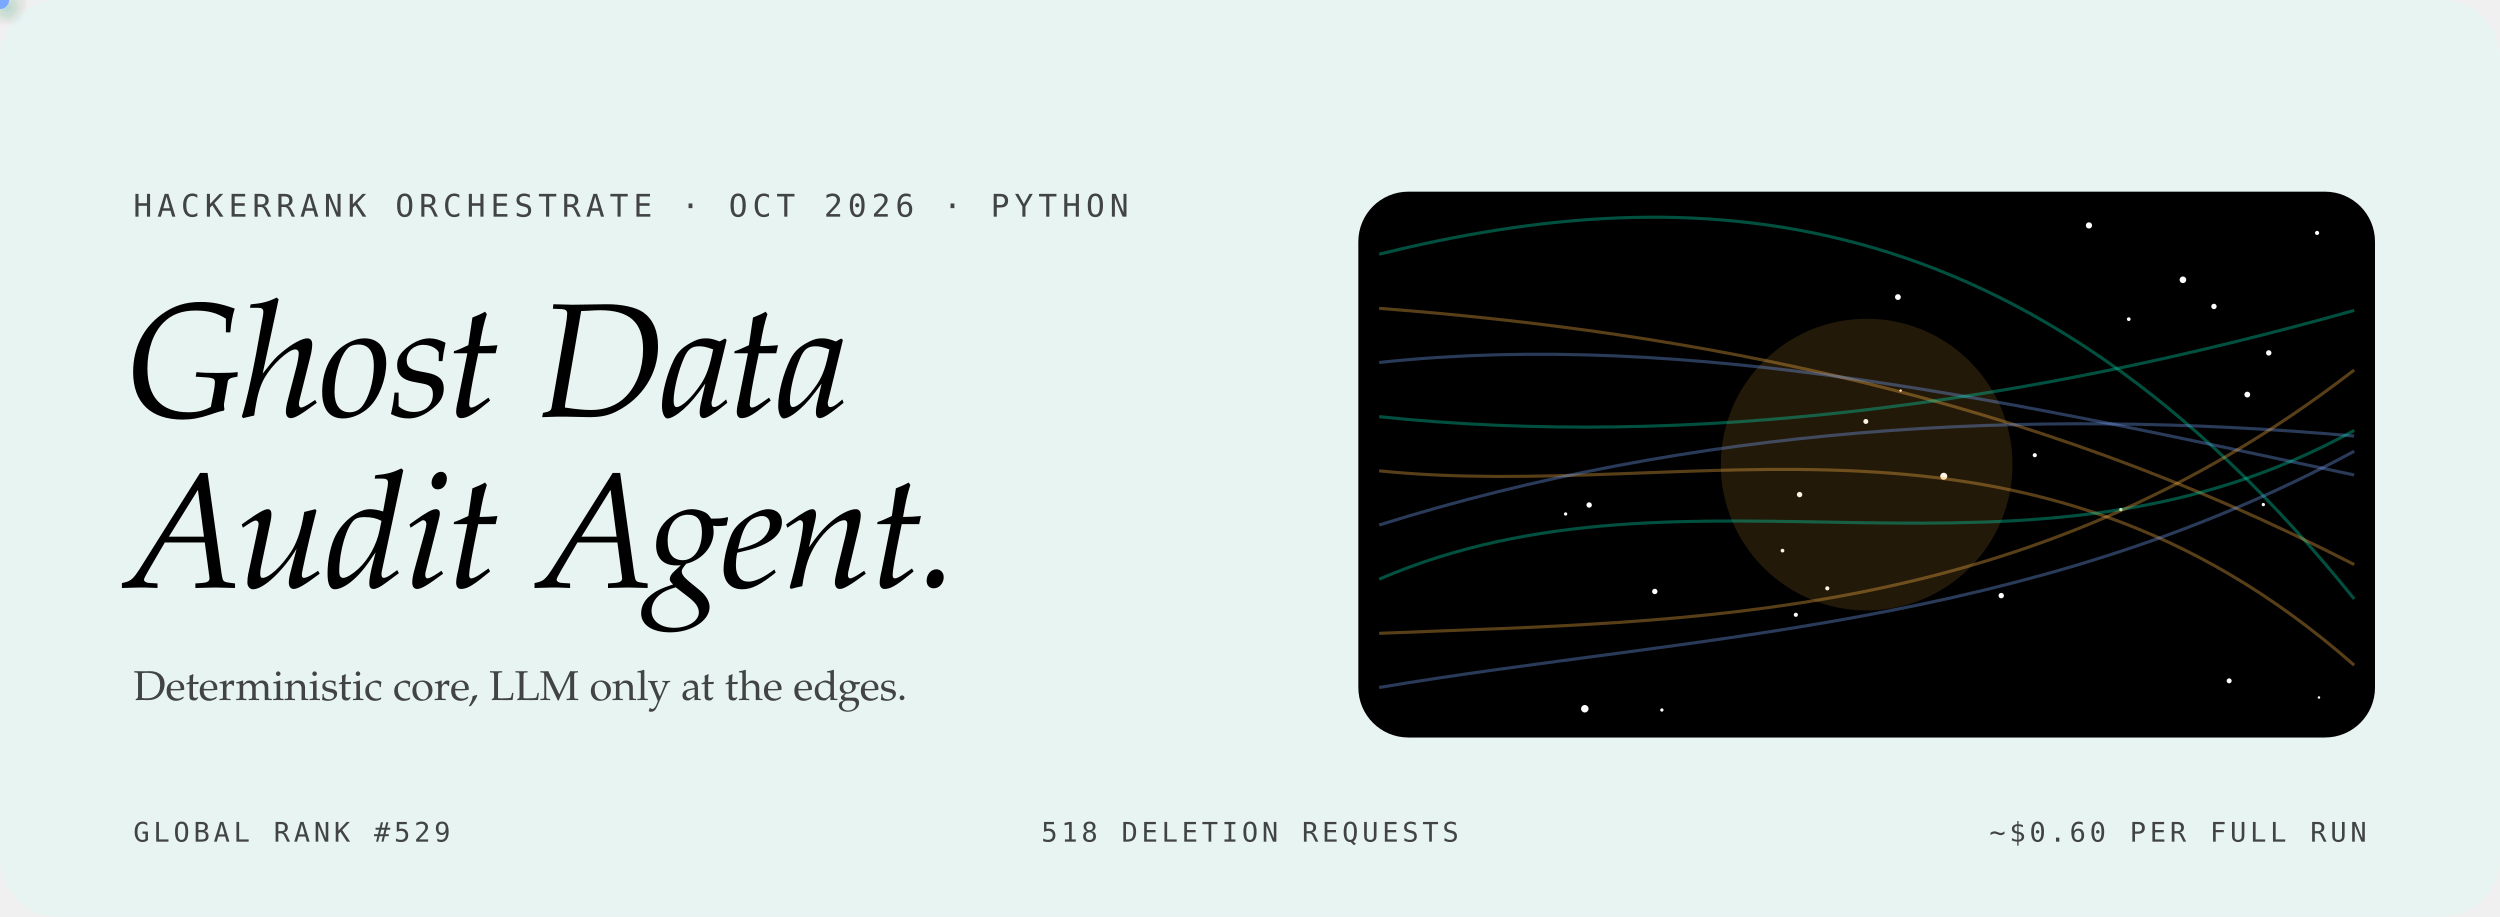
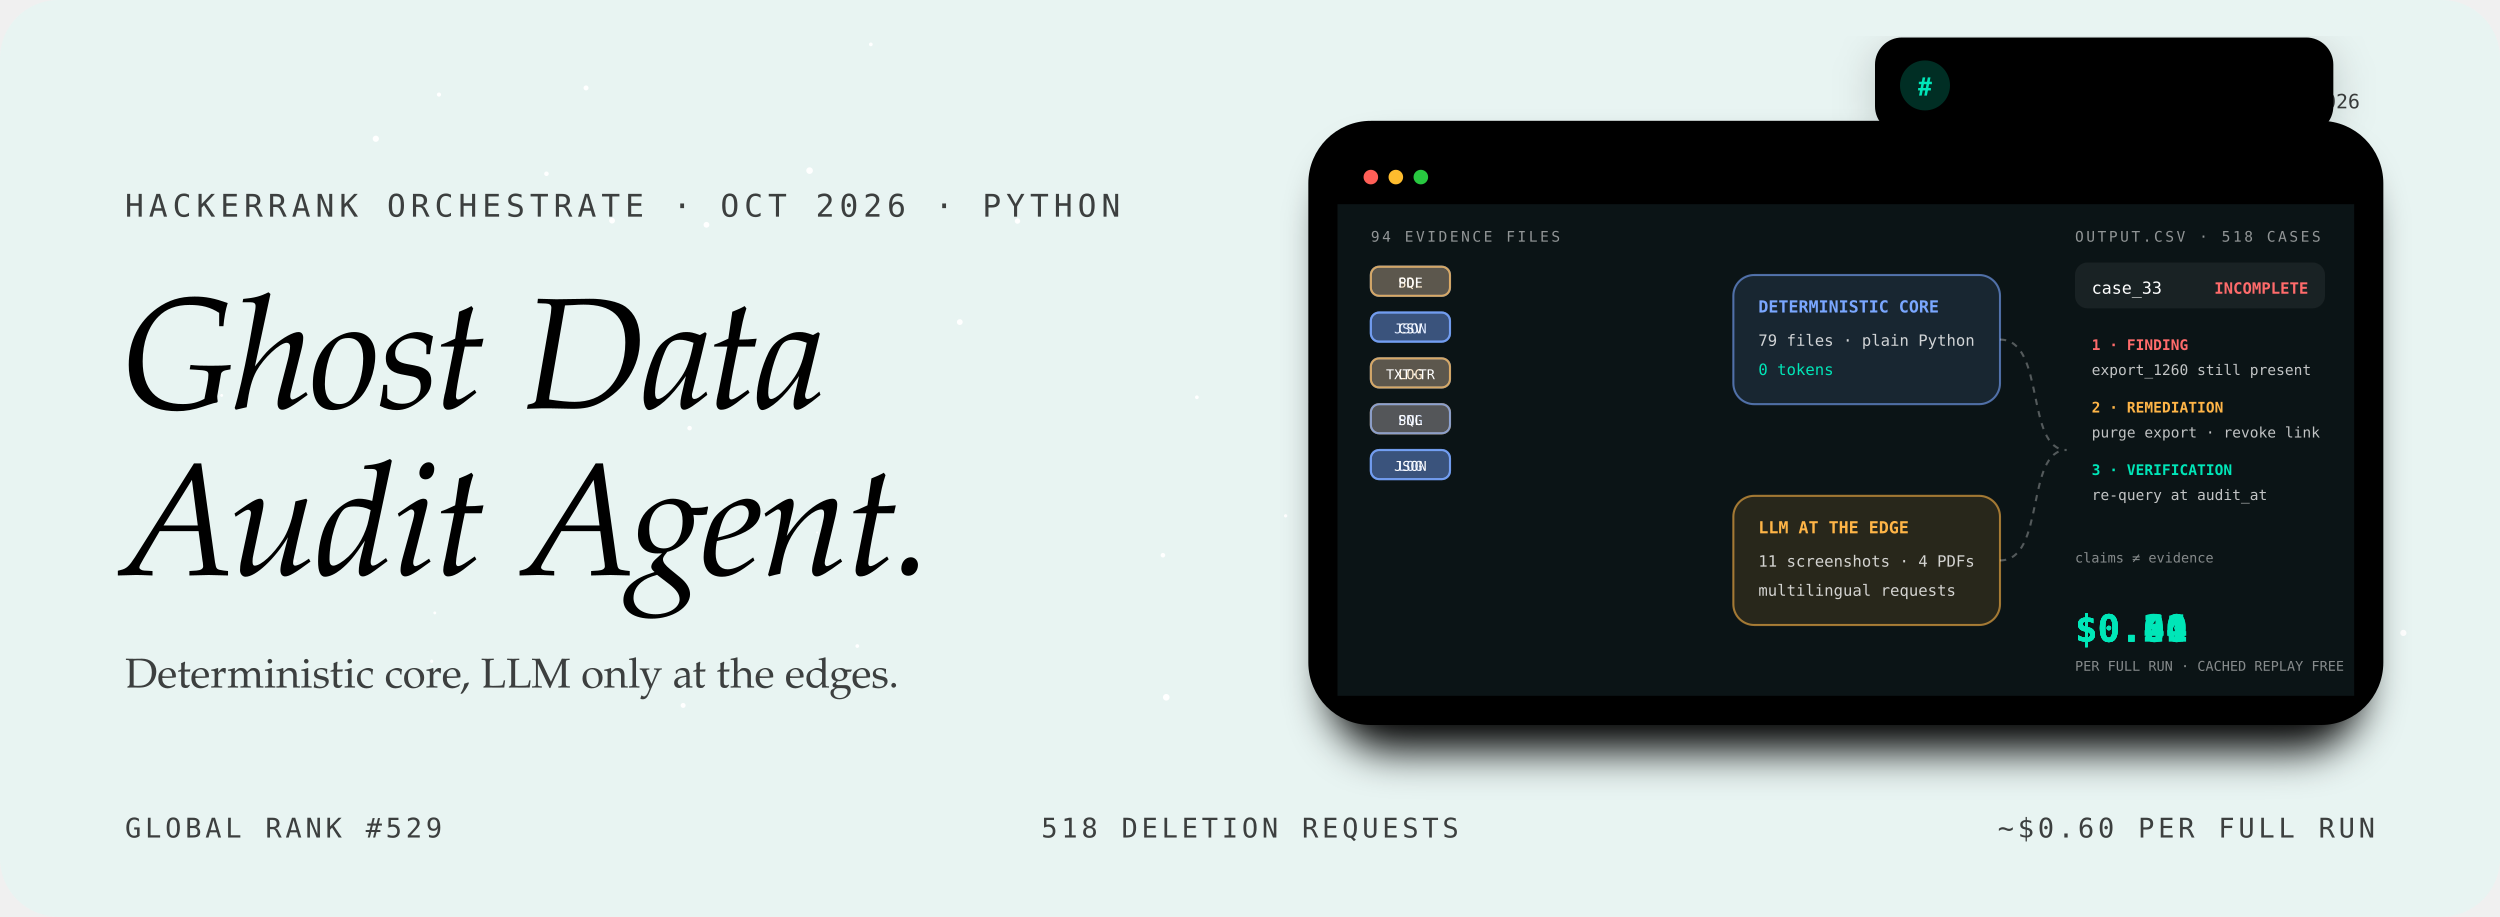
<svg xmlns="http://www.w3.org/2000/svg" viewBox="0 0 1200 440" width="1200" height="440" role="img" aria-label="Ghost Data Audit Agent — HackerRank Orchestrate, October 2026">
  <style>
.bg{animation:bg 12s linear infinite}
@keyframes bg{0%,8%{fill:#e8f4f2}28%{fill:#1d3f4a}48%,80%{fill:#050c12}90%,100%{fill:#e8f4f2}}
.ink{animation:ink 12s linear infinite}
- @keyframes ink{0%,8%{fill:#10262b}28%{fill:#e8fbff}48%,80%{fill:#e0f7fb}90%,100%{fill:#10262b}}
+ @keyframes ink{0%,17.5%{fill:#10262b}18.5%,28%{fill:#e8fbff}48%,84.5%{fill:#e0f7fb}85.5%,100%{fill:#10262b}}
.rule{animation:rule 12s linear infinite}
- @keyframes rule{0%,8%{stroke:#10262b33}28%{stroke:#e8fbff33}48%,80%{stroke:#e0f7fb33}90%,100%{stroke:#10262b33}}
- .panel{animation:panel 12s linear infinite}
- @keyframes panel{0%,8%{fill:#10262b12}28%{fill:#e8fbff12}48%,80%{fill:#e0f7fb12}90%,100%{fill:#10262b12}}
- .muted{opacity:.72}
+ @keyframes rule{0%,17.5%{stroke:#10262b33}18.5%,28%{stroke:#e8fbff33}48%,84.5%{stroke:#e0f7fb33}85.5%,100%{stroke:#10262b33}}
+ .muted{opacity:.74}
.stars{animation:stars 12s linear infinite}
- @keyframes stars{0%,8%{opacity:0}28%{opacity:.25}48%,80%{opacity:.9}90%,100%{opacity:0}}
+ @keyframes stars{0%,8%{opacity:0}28%{opacity:.2}48%,80%{opacity:.85}90%,100%{opacity:0}}
@keyframes tw{0%,100%{opacity:1}50%{opacity:.25}}
- .lit{filter:drop-shadow(0 0 4px currentColor)}
- .pulse{animation:pulse 2.8s ease-in-out infinite;transform-box:fill-box;transform-origin:center}
- @keyframes pulse{0%,100%{transform:scale(1)}50%{transform:scale(1.18)}}
- @keyframes spin{0%{transform:scaleX(1)}50%{transform:scaleX(0)}100%{transform:scaleX(-1)}}
- @keyframes ping{0%{transform:scale(.6);opacity:1}100%{transform:scale(3.2);opacity:0}}
- @keyframes dash{to{stroke-dashoffset:-20}}
- @keyframes grow{0%{transform:scaleY(.08)}35%,80%{transform:scaleY(1)}100%{transform:scaleY(.08)}}
- @keyframes draw{0%{stroke-dashoffset:700}45%,80%{stroke-dashoffset:0}100%{stroke-dashoffset:-700}}
- @keyframes blink{50%{opacity:0}}
- @keyframes feed{0%{transform:translateY(150px);opacity:0}15%{opacity:1}85%{opacity:1}100%{transform:translateY(-30px);opacity:0}}
- @keyframes float{0%,100%{transform:translateY(0)}50%{transform:translateY(-10px)}}
- @keyframes slide{to{transform:translateX(100px)}}
- @keyframes eq{from{transform:scaleY(.15)}to{transform:scaleY(1)}}
- @keyframes drop{0%,6%{transform:scaleY(0);opacity:0}16%,88%{transform:scaleY(1);opacity:1}96%,100%{transform:scaleY(0);opacity:0}}
- @keyframes gauge{0%,10%{stroke-dashoffset:390}40%,85%{stroke-dashoffset:110}100%{stroke-dashoffset:390}}
- @keyframes lift{0%,100%{transform:translateY(0)}50%{transform:translateY(-6px)}}
- @keyframes sweep{0%{transform:skewX(-18deg) translateX(0)}60%,100%{transform:skewX(-18deg) translateX(788px)}}
- 
+ .bezel{animation:bezel 12s linear infinite}
+ @keyframes bezel{0%,8%{fill:#fffaf6}28%{fill:#5a2c45}48%,80%{fill:#20121b}90%,100%{fill:#fffaf6}}
+ .scr{animation:scr 12s linear infinite}
+ @keyframes scr{0%,8%{fill:#fff3ee}28%{fill:#3a1b2c}48%,80%{fill:#140a12}90%,100%{fill:#fff3ee}}
+ .rowbg{animation:rowbg 12s linear infinite}
+ @keyframes rowbg{0%,8%{fill:#2a142010}28%{fill:#fff0f512}48%,80%{fill:#ffffff0c}90%,100%{fill:#2a142010}}
+ .pill{animation:pill 12s linear infinite}
+ @keyframes pill{0%,8%{fill:#2a14200d}28%{fill:#fff0f51a}48%,80%{fill:#ffffff12}90%,100%{fill:#2a14200d}}
+ .toast{animation:toast 12s linear infinite}
+ @keyframes toast{0%,8%{fill:#ffffff}28%{fill:#4a2238}48%,80%{fill:#26121e}90%,100%{fill:#ffffff}}
+ .edge{animation:edge 12s linear infinite}
+ @keyframes edge{0%,8%{stroke:#2a142024}28%{stroke:#fff0f526}48%,80%{stroke:#ffffff1f}90%,100%{stroke:#2a142024}}
+ .shade{animation:shade 12s linear infinite}
+ @keyframes shade{0%,8%{fill-opacity:.10}28%{fill-opacity:.22}48%,80%{fill-opacity:.45}90%,100%{fill-opacity:.10}}
+ .lit{filter:drop-shadow(0 0 3px currentColor)}
+ .caret{animation:blink 1s steps(1) infinite}@keyframes blink{50%{opacity:0}}
+ .ping{animation:ping 1.6s ease-out infinite;transform-box:fill-box;transform-origin:center}@keyframes ping{0%{transform:scale(.5);opacity:.9}100%{transform:scale(2.6);opacity:0}}
+ .spin{animation:spin 8s linear infinite;transform-box:fill-box;transform-origin:center}@keyframes spin{to{transform:rotate(360deg)}}
+ .bob{animation:bob 4s ease-in-out infinite}@keyframes bob{0%,100%{transform:translateY(0)}50%{transform:translateY(-5px)}}
+ .ch0{animation:ch0 4s cubic-bezier(.5,0,.3,1) infinite;animation-delay:0s}
+ @keyframes ch0{0%{transform:translate(0,0);opacity:0}10%{opacity:1}70%{transform:translate(128px,34px);opacity:1}85%,100%{transform:translate(128px,34px);opacity:0}}
+ .ch1{animation:ch1 4s cubic-bezier(.5,0,.3,1) infinite;animation-delay:-0.4s}
+ @keyframes ch1{0%{transform:translate(0,0);opacity:0}10%{opacity:1}70%{transform:translate(128px,12px);opacity:1}85%,100%{transform:translate(128px,12px);opacity:0}}
+ .ch2{animation:ch2 4s cubic-bezier(.5,0,.3,1) infinite;animation-delay:-0.8s}
+ @keyframes ch2{0%{transform:translate(0,0);opacity:0}10%{opacity:1}70%{transform:translate(128px,-10px);opacity:1}85%,100%{transform:translate(128px,-10px);opacity:0}}
+ .ch3{animation:ch3 4s cubic-bezier(.5,0,.3,1) infinite;animation-delay:-1.2s}
+ @keyframes ch3{0%{transform:translate(0,0);opacity:0}10%{opacity:1}70%{transform:translate(128px,72px);opacity:1}85%,100%{transform:translate(128px,72px);opacity:0}}
+ .ch4{animation:ch4 4s cubic-bezier(.5,0,.3,1) infinite;animation-delay:-1.6s}
+ @keyframes ch4{0%{transform:translate(0,0);opacity:0}10%{opacity:1}70%{transform:translate(128px,-54px);opacity:1}85%,100%{transform:translate(128px,-54px);opacity:0}}
+ .ch5{animation:ch5 4s cubic-bezier(.5,0,.3,1) infinite;animation-delay:-2s}
+ @keyframes ch5{0%{transform:translate(0,0);opacity:0}10%{opacity:1}70%{transform:translate(128px,138px);opacity:1}85%,100%{transform:translate(128px,138px);opacity:0}}
+ .ch6{animation:ch6 4s cubic-bezier(.5,0,.3,1) infinite;animation-delay:-2.4s}
+ @keyframes ch6{0%{transform:translate(0,0);opacity:0}10%{opacity:1}70%{transform:translate(128px,12px);opacity:1}85%,100%{transform:translate(128px,12px);opacity:0}}
+ .ch7{animation:ch7 4s cubic-bezier(.5,0,.3,1) infinite;animation-delay:-2.8s}
+ @keyframes ch7{0%{transform:translate(0,0);opacity:0}10%{opacity:1}70%{transform:translate(128px,94px);opacity:1}85%,100%{transform:translate(128px,94px);opacity:0}}
+ .ch8{animation:ch8 4s cubic-bezier(.5,0,.3,1) infinite;animation-delay:-3.2s}
+ @keyframes ch8{0%{transform:translate(0,0);opacity:0}10%{opacity:1}70%{transform:translate(128px,-32px);opacity:1}85%,100%{transform:translate(128px,-32px);opacity:0}}
+ .ch9{animation:ch9 4s cubic-bezier(.5,0,.3,1) infinite;animation-delay:-3.6s}
+ @keyframes ch9{0%{transform:translate(0,0);opacity:0}10%{opacity:1}70%{transform:translate(128px,-54px);opacity:1}85%,100%{transform:translate(128px,-54px);opacity:0}}
+ .cs{animation:cs 12s cubic-bezier(.3,1.3,.5,1) infinite}
+ @keyframes cs{0%{opacity:0;transform:none}10%{opacity:0;transform:none}12.9%{opacity:1;transform:none}95%{opacity:1;transform:none}97.9%{opacity:0;transform:none}100%{opacity:0;transform:none}}
+ .st0{animation:st0 12s cubic-bezier(.3,1.3,.5,1) infinite}
+ @keyframes st0{0%{opacity:0;transform:translateY(4px)}18.3%{opacity:0;transform:translateY(4px)}21.3%{opacity:1;transform:none}95%{opacity:1;transform:none}97.9%{opacity:0;transform:translateY(4px)}100%{opacity:0;transform:translateY(4px)}}
+ .st1{animation:st1 12s cubic-bezier(.3,1.3,.5,1) infinite}
+ @keyframes st1{0%{opacity:0;transform:translateY(4px)}24.2%{opacity:0;transform:translateY(4px)}27.1%{opacity:1;transform:none}95%{opacity:1;transform:none}97.9%{opacity:0;transform:translateY(4px)}100%{opacity:0;transform:translateY(4px)}}
+ .st2{animation:st2 12s cubic-bezier(.3,1.3,.5,1) infinite}
+ @keyframes st2{0%{opacity:0;transform:translateY(4px)}30%{opacity:0;transform:translateY(4px)}32.9%{opacity:1;transform:none}95%{opacity:1;transform:none}97.9%{opacity:0;transform:translateY(4px)}100%{opacity:0;transform:translateY(4px)}}
+ @keyframes cost0{0%{opacity:0}0%{opacity:0}0.8%{opacity:1}16.7%{opacity:1}17.5%{opacity:0}100%{opacity:0}}
+ @keyframes cost1{0%{opacity:0}16.7%{opacity:0}17.5%{opacity:1}37.5%{opacity:1}38.3%{opacity:0}100%{opacity:0}}
+ @keyframes cost2{0%{opacity:0}37.5%{opacity:0}38.3%{opacity:1}58.3%{opacity:1}59.2%{opacity:0}100%{opacity:0}}
+ @keyframes cost3{0%{opacity:0}58.3%{opacity:0}59.2%{opacity:1}100%{opacity:1}100.8%{opacity:0}100%{opacity:0}}
+ .rank{animation:rank 12s cubic-bezier(.3,1.3,.5,1) infinite}
+ @keyframes rank{0%{opacity:0;transform:translateY(-14px)}70%{opacity:0;transform:translateY(-14px)}72.9%{opacity:1;transform:none}93.3%{opacity:1;transform:none}96.2%{opacity:0;transform:translateY(-14px)}100%{opacity:0;transform:translateY(-14px)}}
@media (prefers-reduced-motion:reduce){*{animation:none!important}}
</style>
  <rect class="bg" width="1200" height="440" rx="28" fill="#e8f4f2" />
-   <g font-family="ui-monospace,SFMono-Regular,Menlo,Consolas,monospace" font-size="15" letter-spacing="2.4">
-     <text class="ink muted" x="64" y="104">HACKERRANK ORCHESTRATE · OCT 2026 · PYTHON</text>
-   </g>
-   <text class="ink" x="60" y="200" font-family="'Iowan Old Style','Palatino Linotype',Palatino,Georgia,serif" font-style="italic" font-size="78" letter-spacing="-1">Ghost Data</text>
-   <text class="ink" x="60" y="282" font-family="'Iowan Old Style','Palatino Linotype',Palatino,Georgia,serif" font-style="italic" font-size="78" letter-spacing="-1">Audit Agent.</text>
-   <text class="ink muted" x="64" y="336" font-family="'Iowan Old Style','Palatino Linotype',Palatino,Georgia,serif" font-size="20">Deterministic core, LLM only at the edges.</text>
-   <line class="rule" x1="64" y1="372" x2="1136" y2="372" />
+   <g class="stars">
+     <circle cx="293.8" cy="105.9" r="1.4" fill="#fff" style="animation:tw 3.2s ease-in-out 0.8s infinite" />
+     <circle cx="741.3" cy="127.4" r="1.2" fill="#fff" style="animation:tw 2.8s ease-in-out 1.2s infinite" />
+     <circle cx="944.2" cy="257.4" r="1.2" fill="#fff" style="animation:tw 3.7s ease-in-out 0s infinite" />
+     <circle cx="617.1" cy="247.6" r="0.8" fill="#fff" style="animation:tw 2.5s ease-in-out 1.3s infinite" />
+     <circle cx="628.8" cy="192.8" r="0.9" fill="#fff" style="animation:tw 2.2s ease-in-out 0s infinite" />
+     <circle cx="327.9" cy="338.6" r="1.2" fill="#fff" style="animation:tw 2.7s ease-in-out 0.3s infinite" />
+     <circle cx="418" cy="21.3" r="0.9" fill="#fff" style="animation:tw 2.5s ease-in-out 2s infinite" />
+     <circle cx="745.3" cy="215.2" r="0.7" fill="#fff" style="animation:tw 3.9s ease-in-out 1.1s infinite" />
+     <circle cx="281.3" cy="42.2" r="1.2" fill="#fff" style="animation:tw 3.6s ease-in-out 0.2s infinite" />
+     <circle cx="210.7" cy="45.4" r="1" fill="#fff" style="animation:tw 2.3s ease-in-out 1s infinite" />
+     <circle cx="180.4" cy="66.6" r="1.5" fill="#fff" style="animation:tw 2.7s ease-in-out 0.1s infinite" />
+     <circle cx="733.1" cy="152.2" r="1" fill="#fff" style="animation:tw 1.7s ease-in-out 1s infinite" />
+     <circle cx="208.7" cy="294.2" r="0.7" fill="#fff" style="animation:tw 2.7s ease-in-out 0.9s infinite" />
+     <circle cx="339.1" cy="107.9" r="1.4" fill="#fff" style="animation:tw 2.1s ease-in-out 0.3s infinite" />
+     <circle cx="925.5" cy="303.2" r="0.9" fill="#fff" style="animation:tw 2.3s ease-in-out 0.9s infinite" />
+     <circle cx="1089.8" cy="327.6" r="0.8" fill="#fff" style="animation:tw 3.7s ease-in-out 1.8s infinite" />
+     <circle cx="1034.1" cy="178.7" r="1" fill="#fff" style="animation:tw 2.6s ease-in-out 0.1s infinite" />
+     <circle cx="741.7" cy="75.3" r="1.2" fill="#fff" style="animation:tw 2s ease-in-out 1.2s infinite" />
+     <circle cx="411.5" cy="310.1" r="0.9" fill="#fff" style="animation:tw 3.1s ease-in-out 1.6s infinite" />
+     <circle cx="106.4" cy="189.8" r="0.7" fill="#fff" style="animation:tw 3s ease-in-out 1.1s infinite" />
+     <circle cx="558.2" cy="266.5" r="1.1" fill="#fff" style="animation:tw 1.9s ease-in-out 1.6s infinite" />
+     <circle cx="559.8" cy="334.7" r="1.6" fill="#fff" style="animation:tw 1.7s ease-in-out 1.8s infinite" />
+     <circle cx="1135.2" cy="315.6" r="1.1" fill="#fff" style="animation:tw 2s ease-in-out 1.1s infinite" />
+     <circle cx="665.2" cy="150.1" r="1.2" fill="#fff" style="animation:tw 2.2s ease-in-out 0.3s infinite" />
+     <circle cx="779.3" cy="287.9" r="0.6" fill="#fff" style="animation:tw 3.5s ease-in-out 0.7s infinite" />
+     <circle cx="856.4" cy="236.9" r="1" fill="#fff" style="animation:tw 2.4s ease-in-out 0.4s infinite" />
+     <circle cx="262.3" cy="83.4" r="1.1" fill="#fff" style="animation:tw 2.9s ease-in-out 1.8s infinite" />
+     <circle cx="207.2" cy="317.4" r="0.8" fill="#fff" style="animation:tw 2.9s ease-in-out 0.9s infinite" />
+     <circle cx="731.3" cy="108.5" r="1.6" fill="#fff" style="animation:tw 2s ease-in-out 0.6s infinite" />
+     <circle cx="488.4" cy="106.1" r="1.3" fill="#fff" style="animation:tw 2.9s ease-in-out 0.8s infinite" />
+     <circle cx="331" cy="205.5" r="1.1" fill="#fff" style="animation:tw 3.6s ease-in-out 1.1s infinite" />
+     <circle cx="852.2" cy="334.1" r="0.5" fill="#fff" style="animation:tw 2.3s ease-in-out 0.2s infinite" />
+     <circle cx="460.7" cy="154.6" r="1.4" fill="#fff" style="animation:tw 2.4s ease-in-out 1.7s infinite" />
+     <circle cx="141.8" cy="269.3" r="0.7" fill="#fff" style="animation:tw 2.2s ease-in-out 1.7s infinite" />
+     <circle cx="653.1" cy="155.9" r="1.1" fill="#fff" style="animation:tw 2.8s ease-in-out 1.7s infinite" />
+     <circle cx="392.2" cy="255.6" r="0.5" fill="#fff" style="animation:tw 3.3s ease-in-out 0.6s infinite" />
+     <circle cx="1153.6" cy="303.8" r="1.5" fill="#fff" style="animation:tw 2.7s ease-in-out 1.4s infinite" />
+     <circle cx="915.7" cy="225.4" r="1.3" fill="#fff" style="animation:tw 2.9s ease-in-out 0.4s infinite" />
+     <circle cx="388.6" cy="81.9" r="1.6" fill="#fff" style="animation:tw 3.9s ease-in-out 0.9s infinite" />
+     <circle cx="574.5" cy="190.7" r="0.9" fill="#fff" style="animation:tw 1.6s ease-in-out 1.6s infinite" />
+   </g>
+   <text class="ink muted" x="60" y="104" font-family="ui-monospace,SFMono-Regular,Menlo,Consolas,monospace" font-size="15" letter-spacing="2.4">HACKERRANK ORCHESTRATE · OCT 2026 · PYTHON</text>
+   <text class="ink" x="58" y="196" font-family="'Iowan Old Style','Palatino Linotype',Palatino,Georgia,serif" font-style="italic" font-size="76" letter-spacing="-1">Ghost Data</text>
+   <text class="ink" x="58" y="276" font-family="'Iowan Old Style','Palatino Linotype',Palatino,Georgia,serif" font-style="italic" font-size="76" letter-spacing="-1">Audit Agent.</text>
+   <text class="ink muted" x="60" y="330" font-family="'Iowan Old Style','Palatino Linotype',Palatino,Georgia,serif" font-size="20">Deterministic core, LLM only at the edges.</text>
+   <line class="rule" x1="60" y1="370" x2="1140" y2="370" />
  <g font-family="ui-monospace,SFMono-Regular,Menlo,Consolas,monospace" font-size="13" letter-spacing="1.8">
-     <text class="ink muted" x="64" y="404">GLOBAL RANK #529</text>
-     <text class="ink muted" x="600" y="404" text-anchor="middle">518 DELETION REQUESTS</text>
-     <text class="ink muted" x="1136" y="404" text-anchor="end">~$0.60 PER FULL RUN</text>
-   </g>
-   <rect class="panel rule" x="652" y="92" width="488" height="262" rx="24" />
-   <g class="stars">
-     <circle cx="895.6" cy="202.3" r="1.2" fill="#fff" style="animation:tw 1.7s ease-in-out 1.2s infinite" />
-     <circle cx="751.5" cy="246.7" r="0.8" fill="#fff" style="animation:tw 3s ease-in-out 0.7s infinite" />
-     <circle cx="1078.7" cy="189.4" r="1.4" fill="#fff" style="animation:tw 3.5s ease-in-out 0.1s infinite" />
-     <circle cx="911" cy="142.6" r="1.4" fill="#fff" style="animation:tw 2.9s ease-in-out 0.9s infinite" />
-     <circle cx="1018" cy="244.6" r="0.8" fill="#fff" style="animation:tw 3.5s ease-in-out 0.9s infinite" />
-     <circle cx="1113.1" cy="334.8" r="0.6" fill="#fff" style="animation:tw 3.7s ease-in-out 1.9s infinite" />
-     <circle cx="1086.4" cy="242.2" r="0.8" fill="#fff" style="animation:tw 2.9s ease-in-out 1.1s infinite" />
-     <circle cx="855.6" cy="264.3" r="0.9" fill="#fff" style="animation:tw 2s ease-in-out 1.3s infinite" />
-     <circle cx="1047.8" cy="134.3" r="1.6" fill="#fff" style="animation:tw 2.4s ease-in-out 1.4s infinite" />
-     <circle cx="976.7" cy="218.5" r="1" fill="#fff" style="animation:tw 2s ease-in-out 0.4s infinite" />
-     <circle cx="762.8" cy="242.4" r="1.3" fill="#fff" style="animation:tw 3.7s ease-in-out 0.3s infinite" />
-     <circle cx="1089" cy="169.4" r="1.3" fill="#fff" style="animation:tw 2.7s ease-in-out 1.2s infinite" />
-     <circle cx="797.7" cy="340.8" r="0.8" fill="#fff" style="animation:tw 2.3s ease-in-out 0.8s infinite" />
-     <circle cx="794.3" cy="283.9" r="1.3" fill="#fff" style="animation:tw 2.6s ease-in-out 0.5s infinite" />
-     <circle cx="933" cy="228.6" r="1.7" fill="#fff" style="animation:tw 2.9s ease-in-out 1.4s infinite" />
-     <circle cx="1112.2" cy="111.8" r="1" fill="#fff" style="animation:tw 1.9s ease-in-out 0.8s infinite" />
-     <circle cx="862" cy="295.1" r="1" fill="#fff" style="animation:tw 3.6s ease-in-out 0.2s infinite" />
-     <circle cx="1021.8" cy="153.2" r="0.9" fill="#fff" style="animation:tw 3.7s ease-in-out 1.1s infinite" />
-     <circle cx="863.8" cy="237.4" r="1.3" fill="#fff" style="animation:tw 3.6s ease-in-out 0.6s infinite" />
-     <circle cx="1002.7" cy="108.2" r="1.5" fill="#fff" style="animation:tw 2.3s ease-in-out 2s infinite" />
-     <circle cx="1070" cy="326.8" r="1.2" fill="#fff" style="animation:tw 3.3s ease-in-out 1.5s infinite" />
-     <circle cx="960.6" cy="285.9" r="1.3" fill="#fff" style="animation:tw 2.1s ease-in-out 0.6s infinite" />
-     <circle cx="760.7" cy="340.2" r="1.8" fill="#fff" style="animation:tw 2.7s ease-in-out 1s infinite" />
-     <circle cx="912.3" cy="187.5" r="0.6" fill="#fff" style="animation:tw 3.5s ease-in-out 1.1s infinite" />
-     <circle cx="1062.7" cy="147.1" r="1.3" fill="#fff" style="animation:tw 2.1s ease-in-out 0.6s infinite" />
-     <circle cx="877.1" cy="282.4" r="1" fill="#fff" style="animation:tw 3.5s ease-in-out 0.8s infinite" />
-   </g>
-   <circle cx="896" cy="223" r="70" fill="#ffb547" fill-opacity=".14" class="pulse" />
-   <path d="M 662 122 C 812 85 972 91 1130 287.5" fill="none" stroke="#00e6b8" stroke-opacity=".35" stroke-width="1.5" />
-   <circle r="3.7" fill="#00e6b8" class="lit" style="color:#00e6b8">
-     <animateMotion dur="4.2s" begin="-3.1s" repeatCount="indefinite" path="M 662 122 C 812 85 972 91 1130 287.5" />
-   </circle>
-   <circle r="2.9" fill="#00e6b8" class="lit" style="color:#00e6b8">
-     <animateMotion dur="4.9s" begin="-2.5s" repeatCount="indefinite" path="M 662 122 C 812 85 972 91 1130 287.5" />
-   </circle>
-   <path d="M 662 148 C 812 159.5 972 189.5 1130 271" fill="none" stroke="#ffb547" stroke-opacity=".35" stroke-width="1.5" />
-   <circle r="3.5" fill="#ffb547" class="lit" style="color:#ffb547">
-     <animateMotion dur="5.7s" begin="0s" repeatCount="indefinite" path="M 662 148 C 812 159.5 972 189.5 1130 271" />
-   </circle>
-   <circle r="3.3" fill="#ffb547" class="lit" style="color:#ffb547">
-     <animateMotion dur="5.1s" begin="-1.6s" repeatCount="indefinite" path="M 662 148 C 812 159.5 972 189.5 1130 271" />
-   </circle>
-   <path d="M 662 174 C 812 157.8 972 194.3 1130 228" fill="none" stroke="#7aa7ff" stroke-opacity=".35" stroke-width="1.5" />
-   <circle r="3.4" fill="#7aa7ff" class="lit" style="color:#7aa7ff">
-     <animateMotion dur="4.2s" begin="-1.2s" repeatCount="indefinite" path="M 662 174 C 812 157.8 972 194.3 1130 228" />
-   </circle>
-   <circle r="2" fill="#7aa7ff" class="lit" style="color:#7aa7ff">
-     <animateMotion dur="3.8s" begin="-4.9s" repeatCount="indefinite" path="M 662 174 C 812 157.8 972 194.3 1130 228" />
-   </circle>
-   <path d="M 662 200 C 812 215.7 972 193.4 1130 149" fill="none" stroke="#00e6b8" stroke-opacity=".35" stroke-width="1.5" />
-   <circle r="2.9" fill="#00e6b8" class="lit" style="color:#00e6b8">
-     <animateMotion dur="3.1s" begin="-1.9s" repeatCount="indefinite" path="M 662 200 C 812 215.7 972 193.4 1130 149" />
-   </circle>
-   <circle r="2.9" fill="#00e6b8" class="lit" style="color:#00e6b8">
-     <animateMotion dur="6s" begin="-3.1s" repeatCount="indefinite" path="M 662 200 C 812 215.7 972 193.4 1130 149" />
-   </circle>
-   <path d="M 662 226 C 812 241.3 972 180.1 1130 319.3" fill="none" stroke="#ffb547" stroke-opacity=".35" stroke-width="1.5" />
-   <circle r="3.4" fill="#ffb547" class="lit" style="color:#ffb547">
-     <animateMotion dur="3.7s" begin="-0.4s" repeatCount="indefinite" path="M 662 226 C 812 241.3 972 180.1 1130 319.3" />
-   </circle>
-   <circle r="3.5" fill="#ffb547" class="lit" style="color:#ffb547">
-     <animateMotion dur="5.4s" begin="-0.4s" repeatCount="indefinite" path="M 662 226 C 812 241.3 972 180.1 1130 319.3" />
-   </circle>
-   <path d="M 662 252 C 812 205 972 195.3 1130 209.3" fill="none" stroke="#7aa7ff" stroke-opacity=".35" stroke-width="1.5" />
-   <circle r="2.7" fill="#7aa7ff" class="lit" style="color:#7aa7ff">
-     <animateMotion dur="4.6s" begin="-0.7s" repeatCount="indefinite" path="M 662 252 C 812 205 972 195.3 1130 209.3" />
-   </circle>
-   <circle r="2.4" fill="#7aa7ff" class="lit" style="color:#7aa7ff">
-     <animateMotion dur="5.7s" begin="-2.2s" repeatCount="indefinite" path="M 662 252 C 812 205 972 195.3 1130 209.3" />
-   </circle>
-   <path d="M 662 278 C 812 213.4 972 294.1 1130 206.6" fill="none" stroke="#00e6b8" stroke-opacity=".35" stroke-width="1.5" />
-   <circle r="3.2" fill="#00e6b8" class="lit" style="color:#00e6b8">
-     <animateMotion dur="3.1s" begin="-2.4s" repeatCount="indefinite" path="M 662 278 C 812 213.4 972 294.1 1130 206.6" />
-   </circle>
-   <circle r="2.4" fill="#00e6b8" class="lit" style="color:#00e6b8">
-     <animateMotion dur="5.5s" begin="-0.7s" repeatCount="indefinite" path="M 662 278 C 812 213.4 972 294.1 1130 206.6" />
-   </circle>
-   <path d="M 662 304 C 812 297.8 972 299.8 1130 177.6" fill="none" stroke="#ffb547" stroke-opacity=".35" stroke-width="1.5" />
-   <circle r="2.7" fill="#ffb547" class="lit" style="color:#ffb547">
-     <animateMotion dur="5.4s" begin="-1.1s" repeatCount="indefinite" path="M 662 304 C 812 297.8 972 299.8 1130 177.6" />
-   </circle>
-   <circle r="2.3" fill="#ffb547" class="lit" style="color:#ffb547">
-     <animateMotion dur="5.3s" begin="-4.4s" repeatCount="indefinite" path="M 662 304 C 812 297.8 972 299.8 1130 177.6" />
-   </circle>
-   <path d="M 662 330 C 812 304.7 972 302 1130 216.6" fill="none" stroke="#7aa7ff" stroke-opacity=".35" stroke-width="1.5" />
-   <circle r="4.3" fill="#7aa7ff" class="lit" style="color:#7aa7ff">
-     <animateMotion dur="5.9s" begin="-1.5s" repeatCount="indefinite" path="M 662 330 C 812 304.7 972 302 1130 216.6" />
-   </circle>
-   <circle r="4.2" fill="#7aa7ff" class="lit" style="color:#7aa7ff">
-     <animateMotion dur="5.8s" begin="-4.4s" repeatCount="indefinite" path="M 662 330 C 812 304.7 972 302 1130 216.6" />
-   </circle>
+     <text class="ink muted" x="60" y="402">GLOBAL RANK #529</text>
+     <text class="ink muted" x="600" y="402" text-anchor="middle">518 DELETION REQUESTS</text>
+     <text class="ink muted" x="1140" y="402" text-anchor="end">~$0.60 PER FULL RUN</text>
+   </g>
+   <defs>
+     <filter id="soft" x="-10%" y="-10%" width="120%" height="140%">
+       <feGaussianBlur stdDeviation="10" />
+     </filter>
+   </defs>
+   <rect x="638" y="76" width="496" height="284" rx="30" fill="#000" class="shade" filter="url(#soft)" />
+   <rect class="bezel" x="628" y="58" width="516" height="290" rx="30" />
+   <rect class="edge" x="628" y="58" width="516" height="290" rx="30" fill="none" />
+   <rect class="scr" x="642" y="72" width="488" height="262" rx="20" />
+   <defs>
+     <clipPath id="tm">
+       <rect x="642" y="98" width="488" height="236" rx="0" />
+     </clipPath>
+   </defs>
+   <g clip-path="url(#tm)">
+     <rect x="642" y="98" width="488" height="236" fill="#0b1416" />
+     <g class="ch0">
+       <rect x="658" y="128" width="38" height="14" rx="4" fill="#7aa7ff" fill-opacity=".25" stroke="#7aa7ff" stroke-opacity=".7" />
+       <text x="677" y="138" text-anchor="middle" font-family="ui-monospace,SFMono-Regular,Menlo,Consolas,monospace" font-size="6.5" fill="#fff">SQL</text>
+     </g>
+     <g class="ch1">
+       <rect x="658" y="150" width="38" height="14" rx="4" fill="#7aa7ff" fill-opacity=".25" stroke="#7aa7ff" stroke-opacity=".7" />
+       <text x="677" y="160" text-anchor="middle" font-family="ui-monospace,SFMono-Regular,Menlo,Consolas,monospace" font-size="6.5" fill="#fff">JSON</text>
+     </g>
+     <g class="ch2">
+       <rect x="658" y="172" width="38" height="14" rx="4" fill="#7aa7ff" fill-opacity=".25" stroke="#7aa7ff" stroke-opacity=".7" />
+       <text x="677" y="182" text-anchor="middle" font-family="ui-monospace,SFMono-Regular,Menlo,Consolas,monospace" font-size="6.5" fill="#fff">LOG</text>
+     </g>
+     <g class="ch3">
+       <rect x="658" y="194" width="38" height="14" rx="4" fill="#ffb547" fill-opacity=".25" stroke="#ffb547" stroke-opacity=".7" />
+       <text x="677" y="204" text-anchor="middle" font-family="ui-monospace,SFMono-Regular,Menlo,Consolas,monospace" font-size="6.5" fill="#fff">PNG</text>
+     </g>
+     <g class="ch4">
+       <rect x="658" y="216" width="38" height="14" rx="4" fill="#7aa7ff" fill-opacity=".25" stroke="#7aa7ff" stroke-opacity=".7" />
+       <text x="677" y="226" text-anchor="middle" font-family="ui-monospace,SFMono-Regular,Menlo,Consolas,monospace" font-size="6.5" fill="#fff">LOG</text>
+     </g>
+     <g class="ch5">
+       <rect x="658" y="128" width="38" height="14" rx="4" fill="#ffb547" fill-opacity=".25" stroke="#ffb547" stroke-opacity=".7" />
+       <text x="677" y="138" text-anchor="middle" font-family="ui-monospace,SFMono-Regular,Menlo,Consolas,monospace" font-size="6.5" fill="#fff">PDF</text>
+     </g>
+     <g class="ch6">
+       <rect x="658" y="150" width="38" height="14" rx="4" fill="#7aa7ff" fill-opacity=".25" stroke="#7aa7ff" stroke-opacity=".7" />
+       <text x="677" y="160" text-anchor="middle" font-family="ui-monospace,SFMono-Regular,Menlo,Consolas,monospace" font-size="6.5" fill="#fff">CSV</text>
+     </g>
+     <g class="ch7">
+       <rect x="658" y="172" width="38" height="14" rx="4" fill="#ffb547" fill-opacity=".25" stroke="#ffb547" stroke-opacity=".7" />
+       <text x="677" y="182" text-anchor="middle" font-family="ui-monospace,SFMono-Regular,Menlo,Consolas,monospace" font-size="6.5" fill="#fff">TXT·TR</text>
+     </g>
+     <g class="ch8">
+       <rect x="658" y="194" width="38" height="14" rx="4" fill="#7aa7ff" fill-opacity=".25" stroke="#7aa7ff" stroke-opacity=".7" />
+       <text x="677" y="204" text-anchor="middle" font-family="ui-monospace,SFMono-Regular,Menlo,Consolas,monospace" font-size="6.5" fill="#fff">SQL</text>
+     </g>
+     <g class="ch9">
+       <rect x="658" y="216" width="38" height="14" rx="4" fill="#7aa7ff" fill-opacity=".25" stroke="#7aa7ff" stroke-opacity=".7" />
+       <text x="677" y="226" text-anchor="middle" font-family="ui-monospace,SFMono-Regular,Menlo,Consolas,monospace" font-size="6.5" fill="#fff">JSON</text>
+     </g>
+     <text x="658" y="116" font-family="ui-monospace,SFMono-Regular,Menlo,Consolas,monospace" font-size="7" letter-spacing="1.2" fill="#fff" fill-opacity=".55">94 EVIDENCE FILES</text>
+     <rect x="832" y="132" width="128" height="62" rx="10" fill="#7aa7ff" fill-opacity=".12" stroke="#7aa7ff" stroke-opacity=".6" />
+     <text x="844" y="150" font-family="ui-monospace,SFMono-Regular,Menlo,Consolas,monospace" font-size="8" font-weight="700" fill="#7aa7ff">DETERMINISTIC CORE</text>
+     <text x="844" y="166" font-family="ui-monospace,SFMono-Regular,Menlo,Consolas,monospace" font-size="7.5" fill="#fff" fill-opacity=".8">79 files · plain Python</text>
+     <text x="844" y="180" font-family="ui-monospace,SFMono-Regular,Menlo,Consolas,monospace" font-size="7.5" fill="#00e6b8">0 tokens</text>
+     <rect x="832" y="238" width="128" height="62" rx="10" fill="#ffb547" fill-opacity=".12" stroke="#ffb547" stroke-opacity=".6" />
+     <text x="844" y="256" font-family="ui-monospace,SFMono-Regular,Menlo,Consolas,monospace" font-size="8" font-weight="700" fill="#ffb547">LLM AT THE EDGE</text>
+     <text x="844" y="272" font-family="ui-monospace,SFMono-Regular,Menlo,Consolas,monospace" font-size="7.5" fill="#fff" fill-opacity=".8">11 screenshots · 4 PDFs</text>
+     <text x="844" y="286" font-family="ui-monospace,SFMono-Regular,Menlo,Consolas,monospace" font-size="7.5" fill="#fff" fill-opacity=".8">multilingual requests</text>
+     <path d="M 960 163 C 982 163 972 216 992 216 M 960 269 C 982 269 972 216 992 216" stroke="#fff" stroke-opacity=".3" fill="none" stroke-dasharray="3 3" />
+     <text x="996" y="116" font-family="ui-monospace,SFMono-Regular,Menlo,Consolas,monospace" font-size="7" letter-spacing="1.2" fill="#fff" fill-opacity=".55">OUTPUT.CSV · 518 CASES</text>
+     <g class="cs">
+       <rect x="996" y="126" width="120" height="22" rx="6" fill="#fff" fill-opacity=".06" />
+       <text x="1004" y="141" font-family="ui-monospace,SFMono-Regular,Menlo,Consolas,monospace" font-size="8" fill="#fff">case_33</text>
+       <text x="1108" y="141" text-anchor="end" font-family="ui-monospace,SFMono-Regular,Menlo,Consolas,monospace" font-size="7.5" font-weight="700" fill="#ff6b6b">INCOMPLETE</text>
+     </g>
+     <g class="st0">
+       <text x="1004" y="168" font-family="ui-monospace,SFMono-Regular,Menlo,Consolas,monospace" font-size="7" font-weight="700" fill="#ff6b6b">1 · FINDING</text>
+       <text x="1004" y="180" font-family="ui-monospace,SFMono-Regular,Menlo,Consolas,monospace" font-size="7" fill="#fff" fill-opacity=".75">export_1260 still present</text>
+     </g>
+     <g class="st1">
+       <text x="1004" y="198" font-family="ui-monospace,SFMono-Regular,Menlo,Consolas,monospace" font-size="7" font-weight="700" fill="#ffb547">2 · REMEDIATION</text>
+       <text x="1004" y="210" font-family="ui-monospace,SFMono-Regular,Menlo,Consolas,monospace" font-size="7" fill="#fff" fill-opacity=".75">purge export · revoke link</text>
+     </g>
+     <g class="st2">
+       <text x="1004" y="228" font-family="ui-monospace,SFMono-Regular,Menlo,Consolas,monospace" font-size="7" font-weight="700" fill="#00e6b8">3 · VERIFICATION</text>
+       <text x="1004" y="240" font-family="ui-monospace,SFMono-Regular,Menlo,Consolas,monospace" font-size="7" fill="#fff" fill-opacity=".75">re-query at audit_at</text>
+     </g>
+     <text x="996" y="270" font-family="ui-monospace,SFMono-Regular,Menlo,Consolas,monospace" font-size="6.5" fill="#fff" fill-opacity=".5">claims ≠ evidence</text>
+     <g style="animation:cost0 12s linear infinite">
+       <text x="996" y="308" font-family="ui-monospace,SFMono-Regular,Menlo,Consolas,monospace" font-size="18" font-weight="700" fill="#00e6b8">$0.00</text>
+     </g>
+     <g style="animation:cost1 12s linear infinite">
+       <text x="996" y="308" font-family="ui-monospace,SFMono-Regular,Menlo,Consolas,monospace" font-size="18" font-weight="700" fill="#00e6b8">$0.21</text>
+     </g>
+     <g style="animation:cost2 12s linear infinite">
+       <text x="996" y="308" font-family="ui-monospace,SFMono-Regular,Menlo,Consolas,monospace" font-size="18" font-weight="700" fill="#00e6b8">$0.44</text>
+     </g>
+     <g style="animation:cost3 12s linear infinite">
+       <text x="996" y="308" font-family="ui-monospace,SFMono-Regular,Menlo,Consolas,monospace" font-size="18" font-weight="700" fill="#00e6b8">$0.60</text>
+     </g>
+     <text x="996" y="322" font-family="ui-monospace,SFMono-Regular,Menlo,Consolas,monospace" font-size="6.5" fill="#fff" fill-opacity=".5">PER FULL RUN · CACHED REPLAY FREE</text>
+   </g>
+   <circle cx="658" cy="85" r="3.5" fill="#ff5f57" />
+   <circle cx="670" cy="85" r="3.5" fill="#febc2e" />
+   <circle cx="682" cy="85" r="3.5" fill="#28c840" />
+   <text x="692" y="89" font-family="ui-monospace,SFMono-Regular,Menlo,Consolas,monospace" font-size="8" letter-spacing="1.2" class="ink" opacity=".7">GHOST_AUDIT · python3 code/main.py</text>
+   <g class="rank">
+     <rect x="900" y="22" width="220" height="46" rx="13" fill="#000" fill-opacity=".18" filter="url(#soft)" />
+     <rect class="toast" x="900" y="18" width="220" height="46" rx="13" />
+     <rect class="edge" x="900" y="18" width="220" height="46" rx="13" fill="none" />
+     <circle cx="924" cy="41" r="12" fill="#00e6b8" fill-opacity=".2" />
+     <text x="924" y="45.5" text-anchor="middle" font-family="-apple-system,BlinkMacSystemFont,'Segoe UI',Helvetica,Arial,sans-serif" font-size="12" font-weight="700" fill="#00e6b8">#</text>
+     <text class="ink" x="944" y="37" font-family="-apple-system,BlinkMacSystemFont,'Segoe UI',Helvetica,Arial,sans-serif" font-size="11.5" font-weight="700">Global rank #529</text>
+     <text class="ink" x="944" y="52" font-family="ui-monospace,SFMono-Regular,Menlo,Consolas,monospace" font-size="9.5" opacity=".75">HackerRank Orchestrate · Oct 2026</text>
+   </g>
</svg>
